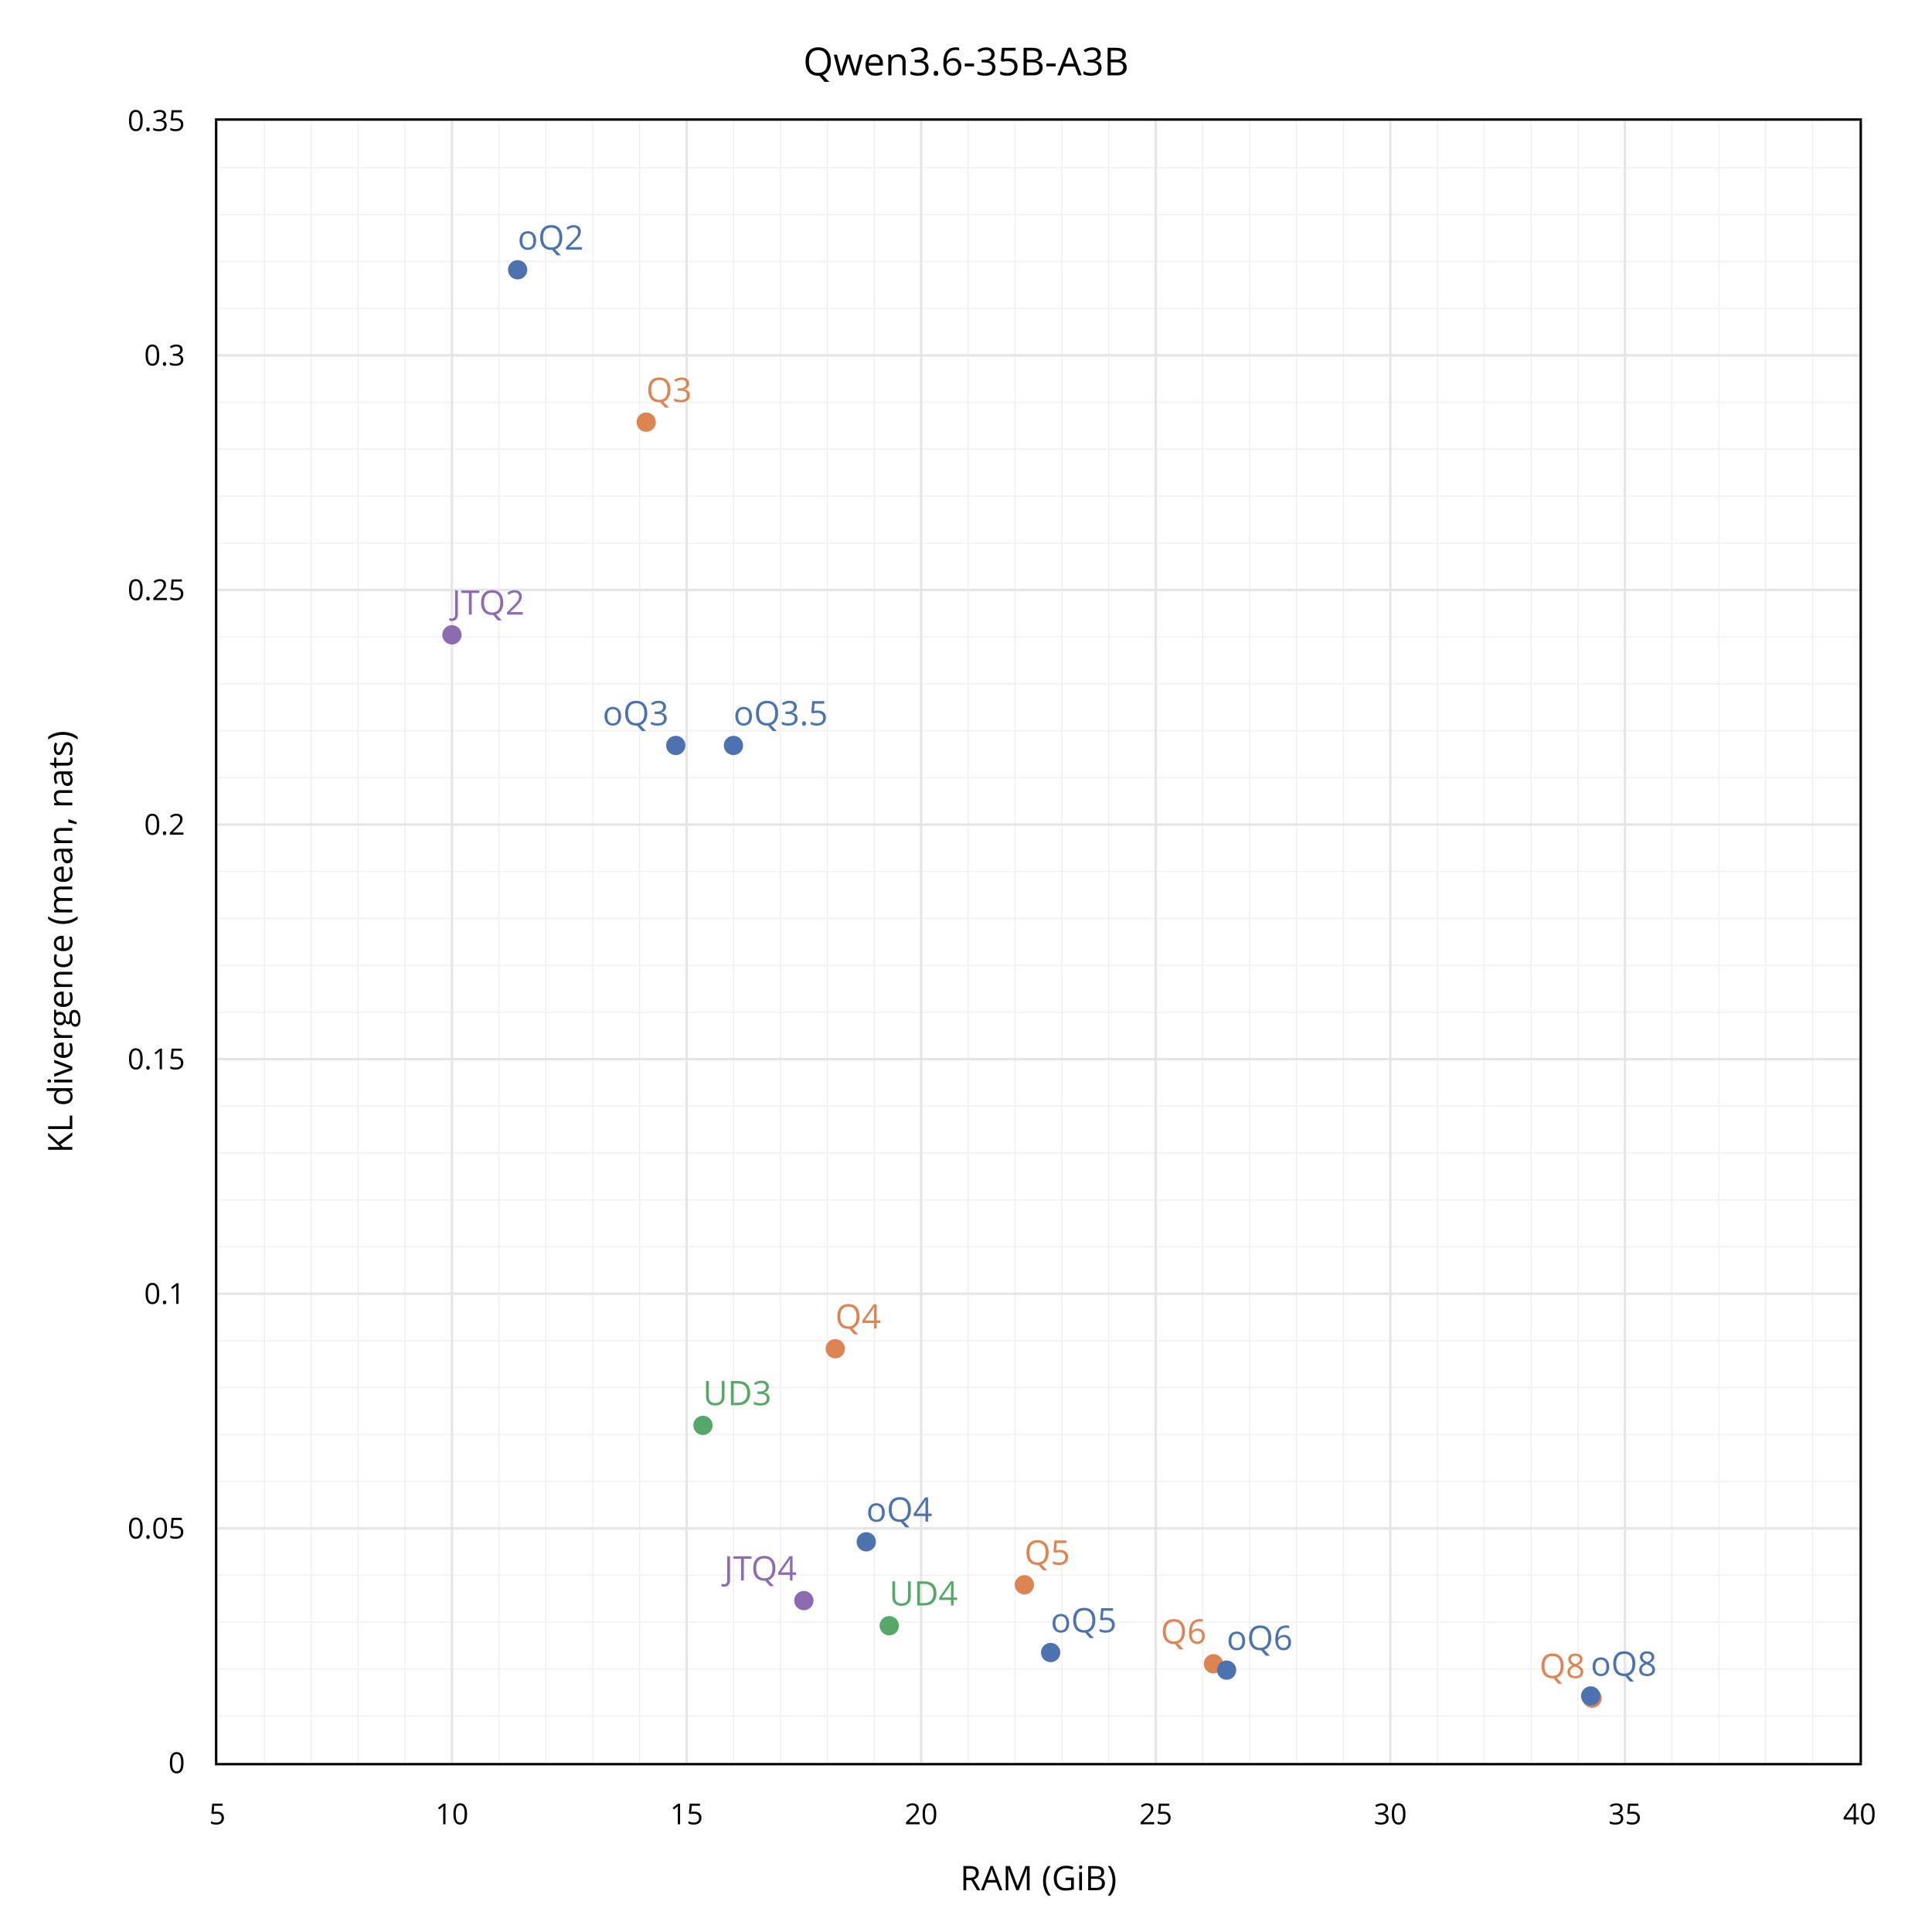
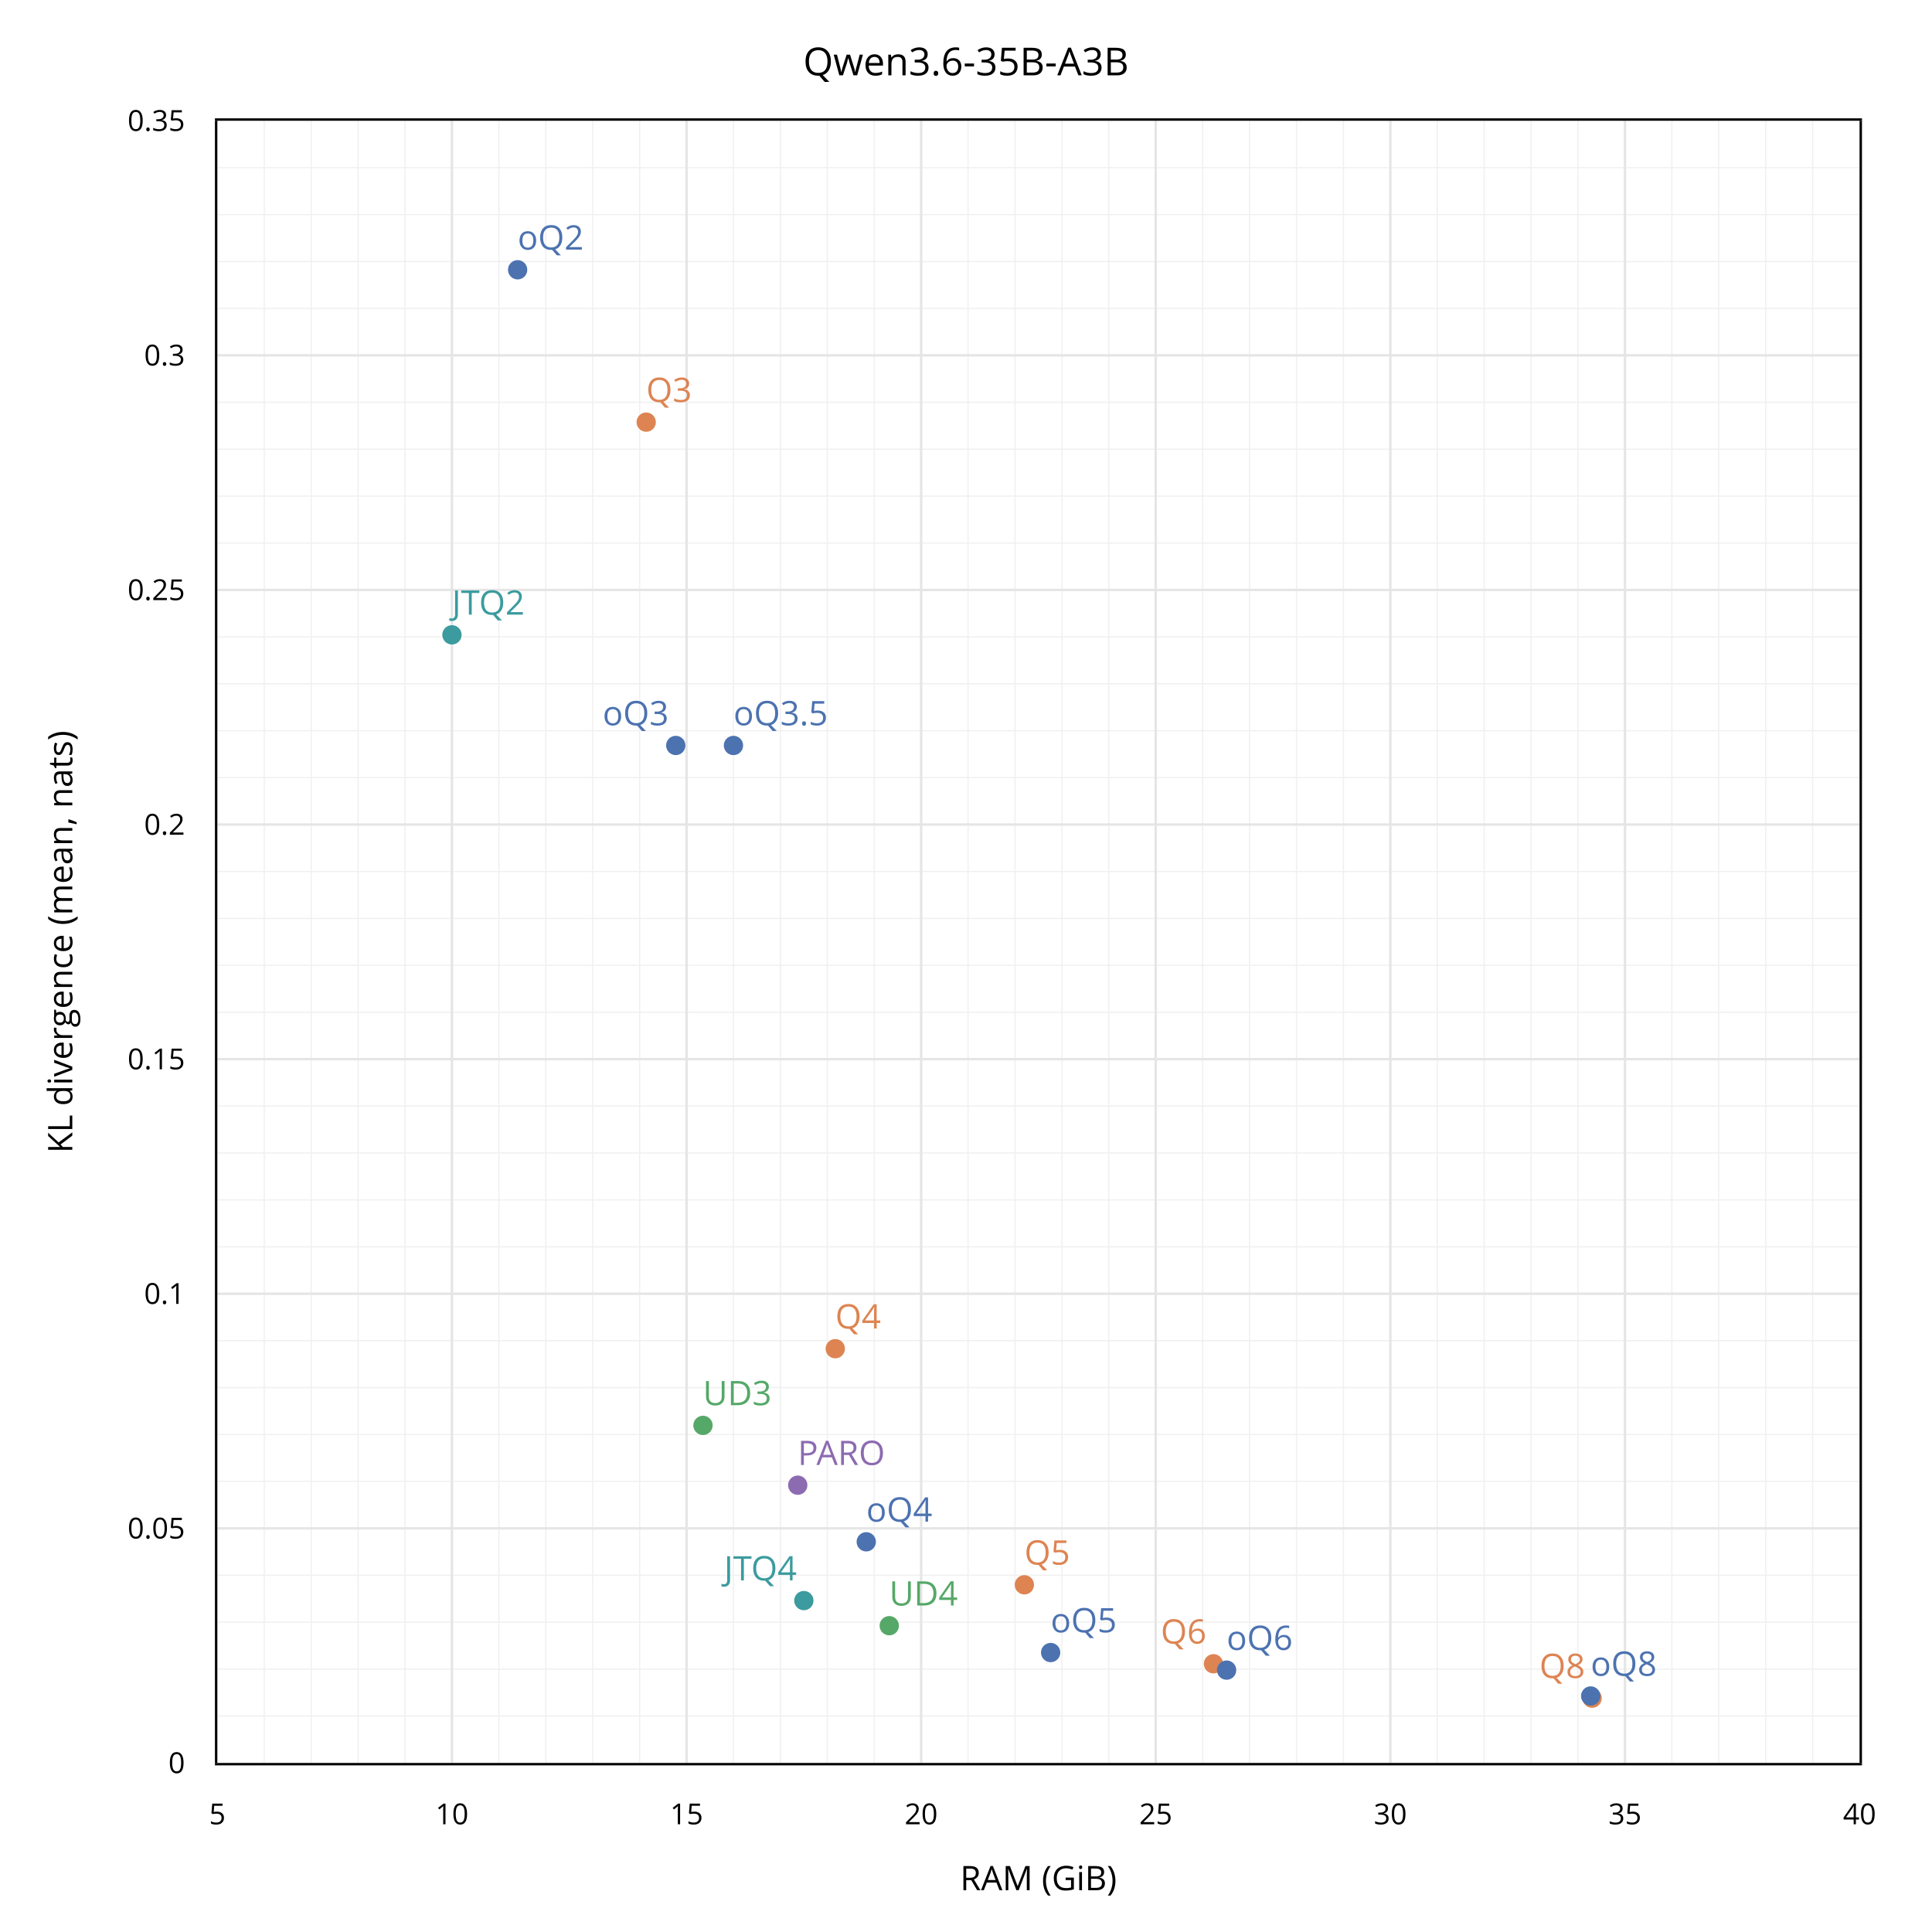
<svg xmlns="http://www.w3.org/2000/svg" class="main-svg" width="800" height="800" style="" viewBox="0 0 800 800">
  <rect x="0" y="0" width="800" height="800" style="fill: rgb(255, 255, 255); fill-opacity: 1;" />
-   <defs id="defs-530751">
+   <defs id="defs-a17a42">
    <g class="clips">
-       <clipPath id="clip530751xyplot" class="plotclip">
+       <clipPath id="clipa17a42xyplot" class="plotclip">
        <rect width="680" height="680" />
      </clipPath>
-       <clipPath class="axesclip" id="clip530751x">
+       <clipPath class="axesclip" id="clipa17a42x">
        <rect x="90" y="0" width="680" height="800" />
      </clipPath>
-       <clipPath class="axesclip" id="clip530751y">
+       <clipPath class="axesclip" id="clipa17a42y">
        <rect x="0" y="50" width="800" height="680" />
      </clipPath>
-       <clipPath class="axesclip" id="clip530751xy">
+       <clipPath class="axesclip" id="clipa17a42xy">
        <rect x="90" y="50" width="680" height="680" />
      </clipPath>
    </g>
    <g class="gradients" />
    <g class="patterns" />
  </defs>
  <g class="bglayer" />
  <g class="layer-below">
    <g class="imagelayer" />
    <g class="shapelayer" />
  </g>
  <g class="cartesianlayer">
    <g class="subplot xy">
      <g class="layer-subplot">
        <g class="shapelayer" />
        <g class="imagelayer" />
      </g>
      <g class="minor-gridlayer">
        <g class="x">
          <path class="xgrid crisp" transform="translate(109.43,0)" d="M0,50v680" style="stroke: rgb(240, 240, 240); stroke-opacity: 1; stroke-width: 0.5px;" />
          <path class="xgrid crisp" transform="translate(128.86,0)" d="M0,50v680" style="stroke: rgb(240, 240, 240); stroke-opacity: 1; stroke-width: 0.5px;" />
          <path class="xgrid crisp" transform="translate(148.29,0)" d="M0,50v680" style="stroke: rgb(240, 240, 240); stroke-opacity: 1; stroke-width: 0.5px;" />
          <path class="xgrid crisp" transform="translate(167.71,0)" d="M0,50v680" style="stroke: rgb(240, 240, 240); stroke-opacity: 1; stroke-width: 0.5px;" />
          <path class="xgrid crisp" transform="translate(206.57,0)" d="M0,50v680" style="stroke: rgb(240, 240, 240); stroke-opacity: 1; stroke-width: 0.5px;" />
          <path class="xgrid crisp" transform="translate(226,0)" d="M0,50v680" style="stroke: rgb(240, 240, 240); stroke-opacity: 1; stroke-width: 0.5px;" />
          <path class="xgrid crisp" transform="translate(245.43,0)" d="M0,50v680" style="stroke: rgb(240, 240, 240); stroke-opacity: 1; stroke-width: 0.5px;" />
          <path class="xgrid crisp" transform="translate(264.86,0)" d="M0,50v680" style="stroke: rgb(240, 240, 240); stroke-opacity: 1; stroke-width: 0.5px;" />
          <path class="xgrid crisp" transform="translate(303.71,0)" d="M0,50v680" style="stroke: rgb(240, 240, 240); stroke-opacity: 1; stroke-width: 0.5px;" />
          <path class="xgrid crisp" transform="translate(323.14,0)" d="M0,50v680" style="stroke: rgb(240, 240, 240); stroke-opacity: 1; stroke-width: 0.5px;" />
          <path class="xgrid crisp" transform="translate(342.57,0)" d="M0,50v680" style="stroke: rgb(240, 240, 240); stroke-opacity: 1; stroke-width: 0.5px;" />
          <path class="xgrid crisp" transform="translate(362,0)" d="M0,50v680" style="stroke: rgb(240, 240, 240); stroke-opacity: 1; stroke-width: 0.5px;" />
          <path class="xgrid crisp" transform="translate(400.86,0)" d="M0,50v680" style="stroke: rgb(240, 240, 240); stroke-opacity: 1; stroke-width: 0.5px;" />
          <path class="xgrid crisp" transform="translate(420.29,0)" d="M0,50v680" style="stroke: rgb(240, 240, 240); stroke-opacity: 1; stroke-width: 0.5px;" />
          <path class="xgrid crisp" transform="translate(439.71,0)" d="M0,50v680" style="stroke: rgb(240, 240, 240); stroke-opacity: 1; stroke-width: 0.5px;" />
          <path class="xgrid crisp" transform="translate(459.14,0)" d="M0,50v680" style="stroke: rgb(240, 240, 240); stroke-opacity: 1; stroke-width: 0.5px;" />
          <path class="xgrid crisp" transform="translate(498,0)" d="M0,50v680" style="stroke: rgb(240, 240, 240); stroke-opacity: 1; stroke-width: 0.5px;" />
          <path class="xgrid crisp" transform="translate(517.43,0)" d="M0,50v680" style="stroke: rgb(240, 240, 240); stroke-opacity: 1; stroke-width: 0.5px;" />
          <path class="xgrid crisp" transform="translate(536.86,0)" d="M0,50v680" style="stroke: rgb(240, 240, 240); stroke-opacity: 1; stroke-width: 0.5px;" />
          <path class="xgrid crisp" transform="translate(556.29,0)" d="M0,50v680" style="stroke: rgb(240, 240, 240); stroke-opacity: 1; stroke-width: 0.5px;" />
          <path class="xgrid crisp" transform="translate(595.14,0)" d="M0,50v680" style="stroke: rgb(240, 240, 240); stroke-opacity: 1; stroke-width: 0.5px;" />
          <path class="xgrid crisp" transform="translate(614.57,0)" d="M0,50v680" style="stroke: rgb(240, 240, 240); stroke-opacity: 1; stroke-width: 0.5px;" />
          <path class="xgrid crisp" transform="translate(634,0)" d="M0,50v680" style="stroke: rgb(240, 240, 240); stroke-opacity: 1; stroke-width: 0.5px;" />
          <path class="xgrid crisp" transform="translate(653.43,0)" d="M0,50v680" style="stroke: rgb(240, 240, 240); stroke-opacity: 1; stroke-width: 0.5px;" />
          <path class="xgrid crisp" transform="translate(692.29,0)" d="M0,50v680" style="stroke: rgb(240, 240, 240); stroke-opacity: 1; stroke-width: 0.5px;" />
          <path class="xgrid crisp" transform="translate(711.71,0)" d="M0,50v680" style="stroke: rgb(240, 240, 240); stroke-opacity: 1; stroke-width: 0.5px;" />
          <path class="xgrid crisp" transform="translate(731.14,0)" d="M0,50v680" style="stroke: rgb(240, 240, 240); stroke-opacity: 1; stroke-width: 0.5px;" />
          <path class="xgrid crisp" transform="translate(750.57,0)" d="M0,50v680" style="stroke: rgb(240, 240, 240); stroke-opacity: 1; stroke-width: 0.5px;" />
        </g>
        <g class="y">
          <path class="ygrid crisp" transform="translate(0,710.57)" d="M90,0h680" style="stroke: rgb(240, 240, 240); stroke-opacity: 1; stroke-width: 0.5px;" />
          <path class="ygrid crisp" transform="translate(0,691.14)" d="M90,0h680" style="stroke: rgb(240, 240, 240); stroke-opacity: 1; stroke-width: 0.5px;" />
          <path class="ygrid crisp" transform="translate(0,671.71)" d="M90,0h680" style="stroke: rgb(240, 240, 240); stroke-opacity: 1; stroke-width: 0.5px;" />
          <path class="ygrid crisp" transform="translate(0,652.29)" d="M90,0h680" style="stroke: rgb(240, 240, 240); stroke-opacity: 1; stroke-width: 0.5px;" />
          <path class="ygrid crisp" transform="translate(0,613.43)" d="M90,0h680" style="stroke: rgb(240, 240, 240); stroke-opacity: 1; stroke-width: 0.5px;" />
          <path class="ygrid crisp" transform="translate(0,594)" d="M90,0h680" style="stroke: rgb(240, 240, 240); stroke-opacity: 1; stroke-width: 0.5px;" />
          <path class="ygrid crisp" transform="translate(0,574.57)" d="M90,0h680" style="stroke: rgb(240, 240, 240); stroke-opacity: 1; stroke-width: 0.5px;" />
          <path class="ygrid crisp" transform="translate(0,555.14)" d="M90,0h680" style="stroke: rgb(240, 240, 240); stroke-opacity: 1; stroke-width: 0.5px;" />
          <path class="ygrid crisp" transform="translate(0,516.29)" d="M90,0h680" style="stroke: rgb(240, 240, 240); stroke-opacity: 1; stroke-width: 0.5px;" />
          <path class="ygrid crisp" transform="translate(0,496.86)" d="M90,0h680" style="stroke: rgb(240, 240, 240); stroke-opacity: 1; stroke-width: 0.5px;" />
          <path class="ygrid crisp" transform="translate(0,477.43)" d="M90,0h680" style="stroke: rgb(240, 240, 240); stroke-opacity: 1; stroke-width: 0.5px;" />
          <path class="ygrid crisp" transform="translate(0,458)" d="M90,0h680" style="stroke: rgb(240, 240, 240); stroke-opacity: 1; stroke-width: 0.5px;" />
          <path class="ygrid crisp" transform="translate(0,419.14)" d="M90,0h680" style="stroke: rgb(240, 240, 240); stroke-opacity: 1; stroke-width: 0.5px;" />
          <path class="ygrid crisp" transform="translate(0,399.71)" d="M90,0h680" style="stroke: rgb(240, 240, 240); stroke-opacity: 1; stroke-width: 0.5px;" />
          <path class="ygrid crisp" transform="translate(0,380.29)" d="M90,0h680" style="stroke: rgb(240, 240, 240); stroke-opacity: 1; stroke-width: 0.5px;" />
          <path class="ygrid crisp" transform="translate(0,360.86)" d="M90,0h680" style="stroke: rgb(240, 240, 240); stroke-opacity: 1; stroke-width: 0.5px;" />
          <path class="ygrid crisp" transform="translate(0,322)" d="M90,0h680" style="stroke: rgb(240, 240, 240); stroke-opacity: 1; stroke-width: 0.5px;" />
          <path class="ygrid crisp" transform="translate(0,302.57)" d="M90,0h680" style="stroke: rgb(240, 240, 240); stroke-opacity: 1; stroke-width: 0.5px;" />
          <path class="ygrid crisp" transform="translate(0,283.14)" d="M90,0h680" style="stroke: rgb(240, 240, 240); stroke-opacity: 1; stroke-width: 0.5px;" />
          <path class="ygrid crisp" transform="translate(0,263.71)" d="M90,0h680" style="stroke: rgb(240, 240, 240); stroke-opacity: 1; stroke-width: 0.5px;" />
          <path class="ygrid crisp" transform="translate(0,224.86)" d="M90,0h680" style="stroke: rgb(240, 240, 240); stroke-opacity: 1; stroke-width: 0.5px;" />
          <path class="ygrid crisp" transform="translate(0,205.43)" d="M90,0h680" style="stroke: rgb(240, 240, 240); stroke-opacity: 1; stroke-width: 0.5px;" />
          <path class="ygrid crisp" transform="translate(0,186)" d="M90,0h680" style="stroke: rgb(240, 240, 240); stroke-opacity: 1; stroke-width: 0.5px;" />
          <path class="ygrid crisp" transform="translate(0,166.57)" d="M90,0h680" style="stroke: rgb(240, 240, 240); stroke-opacity: 1; stroke-width: 0.5px;" />
          <path class="ygrid crisp" transform="translate(0,127.71)" d="M90,0h680" style="stroke: rgb(240, 240, 240); stroke-opacity: 1; stroke-width: 0.5px;" />
          <path class="ygrid crisp" transform="translate(0,108.29)" d="M90,0h680" style="stroke: rgb(240, 240, 240); stroke-opacity: 1; stroke-width: 0.5px;" />
          <path class="ygrid crisp" transform="translate(0,88.86)" d="M90,0h680" style="stroke: rgb(240, 240, 240); stroke-opacity: 1; stroke-width: 0.5px;" />
          <path class="ygrid crisp" transform="translate(0,69.43)" d="M90,0h680" style="stroke: rgb(240, 240, 240); stroke-opacity: 1; stroke-width: 0.5px;" />
        </g>
      </g>
      <g class="gridlayer">
        <g class="x">
          <path class="xgrid crisp" transform="translate(187.14,0)" d="M0,50v680" style="stroke: rgb(229, 229, 229); stroke-opacity: 1; stroke-width: 1px;" />
          <path class="xgrid crisp" transform="translate(284.29,0)" d="M0,50v680" style="stroke: rgb(229, 229, 229); stroke-opacity: 1; stroke-width: 1px;" />
          <path class="xgrid crisp" transform="translate(381.43,0)" d="M0,50v680" style="stroke: rgb(229, 229, 229); stroke-opacity: 1; stroke-width: 1px;" />
          <path class="xgrid crisp" transform="translate(478.57,0)" d="M0,50v680" style="stroke: rgb(229, 229, 229); stroke-opacity: 1; stroke-width: 1px;" />
          <path class="xgrid crisp" transform="translate(575.71,0)" d="M0,50v680" style="stroke: rgb(229, 229, 229); stroke-opacity: 1; stroke-width: 1px;" />
          <path class="xgrid crisp" transform="translate(672.86,0)" d="M0,50v680" style="stroke: rgb(229, 229, 229); stroke-opacity: 1; stroke-width: 1px;" />
        </g>
        <g class="y">
          <path class="ygrid crisp" transform="translate(0,632.86)" d="M90,0h680" style="stroke: rgb(229, 229, 229); stroke-opacity: 1; stroke-width: 1px;" />
          <path class="ygrid crisp" transform="translate(0,535.71)" d="M90,0h680" style="stroke: rgb(229, 229, 229); stroke-opacity: 1; stroke-width: 1px;" />
          <path class="ygrid crisp" transform="translate(0,438.57)" d="M90,0h680" style="stroke: rgb(229, 229, 229); stroke-opacity: 1; stroke-width: 1px;" />
          <path class="ygrid crisp" transform="translate(0,341.43)" d="M90,0h680" style="stroke: rgb(229, 229, 229); stroke-opacity: 1; stroke-width: 1px;" />
          <path class="ygrid crisp" transform="translate(0,244.29)" d="M90,0h680" style="stroke: rgb(229, 229, 229); stroke-opacity: 1; stroke-width: 1px;" />
          <path class="ygrid crisp" transform="translate(0,147.14)" d="M90,0h680" style="stroke: rgb(229, 229, 229); stroke-opacity: 1; stroke-width: 1px;" />
        </g>
      </g>
      <g class="zerolinelayer" />
      <g class="layer-between">
        <g class="shapelayer" />
        <g class="imagelayer" />
      </g>
      <path class="xlines-below" />
      <path class="ylines-below" />
      <g class="overlines-below" />
      <g class="xaxislayer-below" />
      <g class="yaxislayer-below" />
      <g class="overaxes-below" />
      <g class="overplot">
-         <g class="xy" transform="translate(90,50)" clip-path="url(#clip530751xyplot)">
+         <g class="xy" transform="translate(90,50)" clip-path="url(#clipa17a42xyplot)">
          <g class="scatterlayer mlayer">
-             <g class="trace scatter tracee09c85" style="stroke-miterlimit: 2; opacity: 1;">
+             <g class="trace scatter trace4c3586" style="stroke-miterlimit: 2; opacity: 1;">
              <g class="fills" />
              <g class="errorbars" />
              <g class="lines" />
              <g class="points">
                <path class="point" transform="translate(177.58,124.8)" d="M4,0A4,4 0 1,1 0,-4A4,4 0 0,1 4,0Z" style="opacity: 1; stroke-width: 0px; fill: rgb(221, 132, 82); fill-opacity: 1;" />
                <path class="point" transform="translate(255.87,508.47)" d="M4,0A4,4 0 1,1 0,-4A4,4 0 0,1 4,0Z" style="opacity: 1; stroke-width: 0px; fill: rgb(221, 132, 82); fill-opacity: 1;" />
                <path class="point" transform="translate(334.17,606.23)" d="M4,0A4,4 0 1,1 0,-4A4,4 0 0,1 4,0Z" style="opacity: 1; stroke-width: 0px; fill: rgb(221, 132, 82); fill-opacity: 1;" />
                <path class="point" transform="translate(412.47,638.93)" d="M4,0A4,4 0 1,1 0,-4A4,4 0 0,1 4,0Z" style="opacity: 1; stroke-width: 0px; fill: rgb(221, 132, 82); fill-opacity: 1;" />
                <path class="point" transform="translate(569.26,653.18)" d="M4,0A4,4 0 1,1 0,-4A4,4 0 0,1 4,0Z" style="opacity: 1; stroke-width: 0px; fill: rgb(221, 132, 82); fill-opacity: 1;" />
              </g>
              <g class="text" />
            </g>
-             <g class="trace scatter trace02da32" style="stroke-miterlimit: 2; opacity: 1;">
+             <g class="trace scatter trace6872d7" style="stroke-miterlimit: 2; opacity: 1;">
              <g class="fills" />
              <g class="errorbars" />
              <g class="lines" />
              <g class="points" />
              <g class="text">
                <g class="textpoint" transform="translate(0,-3.5)">
                  <text x="177.58" y="119.94" text-anchor="start" style="font-family: 'Open Sans', verdana, arial, sans-serif; font-size: 14px; fill: rgb(221, 132, 82); fill-opacity: 1; white-space: pre;">Q3</text>
                </g>
                <g class="textpoint" transform="translate(0,-3.5)">
                  <text x="255.87" y="503.61" text-anchor="start" style="font-family: 'Open Sans', verdana, arial, sans-serif; font-size: 14px; fill: rgb(221, 132, 82); fill-opacity: 1; white-space: pre;">Q4</text>
                </g>
                <g class="textpoint" transform="translate(0,-3.5)">
                  <text x="334.17" y="601.37" text-anchor="start" style="font-family: 'Open Sans', verdana, arial, sans-serif; font-size: 14px; fill: rgb(221, 132, 82); fill-opacity: 1; white-space: pre;">Q5</text>
                </g>
                <g class="textpoint" transform="translate(0,-3.5)">
                  <text x="409.55" y="634.08" text-anchor="end" style="font-family: 'Open Sans', verdana, arial, sans-serif; font-size: 14px; fill: rgb(221, 132, 82); fill-opacity: 1; white-space: pre;">Q6</text>
                </g>
                <g class="textpoint" transform="translate(0,-3.5)">
                  <text x="566.34" y="648.32" text-anchor="end" style="font-family: 'Open Sans', verdana, arial, sans-serif; font-size: 14px; fill: rgb(221, 132, 82); fill-opacity: 1; white-space: pre;">Q8</text>
                </g>
              </g>
            </g>
-             <g class="trace scatter tracead27e9" style="stroke-miterlimit: 2; opacity: 1;">
+             <g class="trace scatter trace2be737" style="stroke-miterlimit: 2; opacity: 1;">
              <g class="fills" />
              <g class="errorbars" />
              <g class="lines" />
              <g class="points">
                <path class="point" transform="translate(124.34,61.71)" d="M4,0A4,4 0 1,1 0,-4A4,4 0 0,1 4,0Z" style="opacity: 1; stroke-width: 0px; fill: rgb(76, 114, 176); fill-opacity: 1;" />
                <path class="point" transform="translate(189.82,258.68)" d="M4,0A4,4 0 1,1 0,-4A4,4 0 0,1 4,0Z" style="opacity: 1; stroke-width: 0px; fill: rgb(76, 114, 176); fill-opacity: 1;" />
                <path class="point" transform="translate(213.71,258.68)" d="M4,0A4,4 0 1,1 0,-4A4,4 0 0,1 4,0Z" style="opacity: 1; stroke-width: 0px; fill: rgb(76, 114, 176); fill-opacity: 1;" />
                <path class="point" transform="translate(268.7,588.43)" d="M4,0A4,4 0 1,1 0,-4A4,4 0 0,1 4,0Z" style="opacity: 1; stroke-width: 0px; fill: rgb(76, 114, 176); fill-opacity: 1;" />
                <path class="point" transform="translate(345.05,634.28)" d="M4,0A4,4 0 1,1 0,-4A4,4 0 0,1 4,0Z" style="opacity: 1; stroke-width: 0px; fill: rgb(76, 114, 176); fill-opacity: 1;" />
                <path class="point" transform="translate(417.91,641.56)" d="M4,0A4,4 0 1,1 0,-4A4,4 0 0,1 4,0Z" style="opacity: 1; stroke-width: 0px; fill: rgb(76, 114, 176); fill-opacity: 1;" />
                <path class="point" transform="translate(568.67,652.27)" d="M4,0A4,4 0 1,1 0,-4A4,4 0 0,1 4,0Z" style="opacity: 1; stroke-width: 0px; fill: rgb(76, 114, 176); fill-opacity: 1;" />
              </g>
              <g class="text" />
            </g>
-             <g class="trace scatter trace64ca71" style="stroke-miterlimit: 2; opacity: 1;">
+             <g class="trace scatter trace229a5b" style="stroke-miterlimit: 2; opacity: 1;">
              <g class="fills" />
              <g class="errorbars" />
              <g class="lines" />
              <g class="points" />
              <g class="text">
                <g class="textpoint" transform="translate(0,-3.5)">
                  <text x="124.34" y="56.85" text-anchor="start" style="font-family: 'Open Sans', verdana, arial, sans-serif; font-size: 14px; fill: rgb(76, 114, 176); fill-opacity: 1; white-space: pre;">oQ2</text>
                </g>
                <g class="textpoint" transform="translate(0,-3.5)">
                  <text x="186.9" y="253.82" text-anchor="end" style="font-family: 'Open Sans', verdana, arial, sans-serif; font-size: 14px; fill: rgb(76, 114, 176); fill-opacity: 1; white-space: pre;">oQ3</text>
                </g>
                <g class="textpoint" transform="translate(0,-3.5)">
                  <text x="213.71" y="253.82" text-anchor="start" style="font-family: 'Open Sans', verdana, arial, sans-serif; font-size: 14px; fill: rgb(76, 114, 176); fill-opacity: 1; white-space: pre;">oQ3.5</text>
                </g>
                <g class="textpoint" transform="translate(0,-3.5)">
                  <text x="268.7" y="583.57" text-anchor="start" style="font-family: 'Open Sans', verdana, arial, sans-serif; font-size: 14px; fill: rgb(76, 114, 176); fill-opacity: 1; white-space: pre;">oQ4</text>
                </g>
                <g class="textpoint" transform="translate(0,-3.5)">
                  <text x="345.05" y="629.42" text-anchor="start" style="font-family: 'Open Sans', verdana, arial, sans-serif; font-size: 14px; fill: rgb(76, 114, 176); fill-opacity: 1; white-space: pre;">oQ5</text>
                </g>
                <g class="textpoint" transform="translate(0,-3.5)">
                  <text x="417.91" y="636.71" text-anchor="start" style="font-family: 'Open Sans', verdana, arial, sans-serif; font-size: 14px; fill: rgb(76, 114, 176); fill-opacity: 1; white-space: pre;">oQ6</text>
                </g>
                <g class="textpoint" transform="translate(0,-3.5)">
                  <text x="568.67" y="647.41" text-anchor="start" style="font-family: 'Open Sans', verdana, arial, sans-serif; font-size: 14px; fill: rgb(76, 114, 176); fill-opacity: 1; white-space: pre;">oQ8</text>
                </g>
              </g>
            </g>
-             <g class="trace scatter trace4b6146" style="stroke-miterlimit: 2; opacity: 1;">
+             <g class="trace scatter trace821a35" style="stroke-miterlimit: 2; opacity: 1;">
              <g class="fills" />
              <g class="errorbars" />
              <g class="lines" />
              <g class="points">
                <path class="point" transform="translate(201.09,540.22)" d="M4,0A4,4 0 1,1 0,-4A4,4 0 0,1 4,0Z" style="opacity: 1; stroke-width: 0px; fill: rgb(85, 168, 104); fill-opacity: 1;" />
                <path class="point" transform="translate(278.22,623.17)" d="M4,0A4,4 0 1,1 0,-4A4,4 0 0,1 4,0Z" style="opacity: 1; stroke-width: 0px; fill: rgb(85, 168, 104); fill-opacity: 1;" />
              </g>
              <g class="text" />
            </g>
-             <g class="trace scatter traceb59803" style="stroke-miterlimit: 2; opacity: 1;">
+             <g class="trace scatter trace9882de" style="stroke-miterlimit: 2; opacity: 1;">
              <g class="fills" />
              <g class="errorbars" />
              <g class="lines" />
              <g class="points" />
              <g class="text">
                <g class="textpoint" transform="translate(0,-3.5)">
                  <text x="201.09" y="535.36" text-anchor="start" style="font-family: 'Open Sans', verdana, arial, sans-serif; font-size: 14px; fill: rgb(85, 168, 104); fill-opacity: 1; white-space: pre;">UD3</text>
                </g>
                <g class="textpoint" transform="translate(0,-3.5)">
                  <text x="278.22" y="618.31" text-anchor="start" style="font-family: 'Open Sans', verdana, arial, sans-serif; font-size: 14px; fill: rgb(85, 168, 104); fill-opacity: 1; white-space: pre;">UD4</text>
                </g>
              </g>
            </g>
-             <g class="trace scatter tracee0984d" style="stroke-miterlimit: 2; opacity: 1;">
-               <g class="fills" />
-               <g class="errorbars" />
-               <g class="lines" />
-               <g class="points">
-                 <path class="point" transform="translate(97.14,212.87)" d="M4,0A4,4 0 1,1 0,-4A4,4 0 0,1 4,0Z" style="opacity: 1; stroke-width: 0px; fill: rgb(140, 107, 177); fill-opacity: 1;" />
-                 <path class="point" transform="translate(242.86,612.77)" d="M4,0A4,4 0 1,1 0,-4A4,4 0 0,1 4,0Z" style="opacity: 1; stroke-width: 0px; fill: rgb(140, 107, 177); fill-opacity: 1;" />
-               </g>
-               <g class="text" />
-             </g>
-             <g class="trace scatter trace9a966a" style="stroke-miterlimit: 2; opacity: 1;">
-               <g class="fills" />
-               <g class="errorbars" />
-               <g class="lines" />
-               <g class="points" />
-               <g class="text">
-                 <g class="textpoint" transform="translate(0,-3.5)">
-                   <text x="97.14" y="208.01" text-anchor="start" style="font-family: 'Open Sans', verdana, arial, sans-serif; font-size: 14px; fill: rgb(140, 107, 177); fill-opacity: 1; white-space: pre;">JTQ2</text>
-                 </g>
-                 <g class="textpoint" transform="translate(0,-3.5)">
-                   <text x="239.94" y="607.91" text-anchor="end" style="font-family: 'Open Sans', verdana, arial, sans-serif; font-size: 14px; fill: rgb(140, 107, 177); fill-opacity: 1; white-space: pre;">JTQ4</text>
+             <g class="trace scatter trace9cbcf3" style="stroke-miterlimit: 2; opacity: 1;">
+               <g class="fills" />
+               <g class="errorbars" />
+               <g class="lines" />
+               <g class="points">
+                 <path class="point" transform="translate(240.33,564.98)" d="M4,0A4,4 0 1,1 0,-4A4,4 0 0,1 4,0Z" style="opacity: 1; stroke-width: 0px; fill: rgb(140, 107, 177); fill-opacity: 1;" />
+               </g>
+               <g class="text" />
+             </g>
+             <g class="trace scatter traceee9135" style="stroke-miterlimit: 2; opacity: 1;">
+               <g class="fills" />
+               <g class="errorbars" />
+               <g class="lines" />
+               <g class="points" />
+               <g class="text">
+                 <g class="textpoint" transform="translate(0,-3.5)">
+                   <text x="240.33" y="560.12" text-anchor="start" style="font-family: 'Open Sans', verdana, arial, sans-serif; font-size: 14px; fill: rgb(140, 107, 177); fill-opacity: 1; white-space: pre;">PARO</text>
+                 </g>
+               </g>
+             </g>
+             <g class="trace scatter tracee91e5e" style="stroke-miterlimit: 2; opacity: 1;">
+               <g class="fills" />
+               <g class="errorbars" />
+               <g class="lines" />
+               <g class="points">
+                 <path class="point" transform="translate(97.14,212.87)" d="M4,0A4,4 0 1,1 0,-4A4,4 0 0,1 4,0Z" style="opacity: 1; stroke-width: 0px; fill: rgb(59, 155, 158); fill-opacity: 1;" />
+                 <path class="point" transform="translate(242.86,612.77)" d="M4,0A4,4 0 1,1 0,-4A4,4 0 0,1 4,0Z" style="opacity: 1; stroke-width: 0px; fill: rgb(59, 155, 158); fill-opacity: 1;" />
+               </g>
+               <g class="text" />
+             </g>
+             <g class="trace scatter tracee2c9fb" style="stroke-miterlimit: 2; opacity: 1;">
+               <g class="fills" />
+               <g class="errorbars" />
+               <g class="lines" />
+               <g class="points" />
+               <g class="text">
+                 <g class="textpoint" transform="translate(0,-3.5)">
+                   <text x="97.14" y="208.01" text-anchor="start" style="font-family: 'Open Sans', verdana, arial, sans-serif; font-size: 14px; fill: rgb(59, 155, 158); fill-opacity: 1; white-space: pre;">JTQ2</text>
+                 </g>
+                 <g class="textpoint" transform="translate(0,-3.5)">
+                   <text x="239.94" y="607.91" text-anchor="end" style="font-family: 'Open Sans', verdana, arial, sans-serif; font-size: 14px; fill: rgb(59, 155, 158); fill-opacity: 1; white-space: pre;">JTQ4</text>
                </g>
              </g>
            </g>
          </g>
        </g>
      </g>
      <g class="zerolinelayer-above" />
      <path class="xlines-above crisp" d="M89,730.5H771M89,49.5H771" style="fill: none; stroke-width: 1px; stroke: rgb(0, 0, 0); stroke-opacity: 1;" />
      <path class="ylines-above crisp" d="M89.5,50V730M770.5,50V730" style="fill: none; stroke-width: 1px; stroke: rgb(0, 0, 0); stroke-opacity: 1;" />
      <g class="overlines-above" />
      <g class="xaxislayer-above">
        <g class="xtick">
          <text text-anchor="middle" x="0" y="745.4" transform="translate(90,10)" style="font-family: 'Open Sans', verdana, arial, sans-serif; font-size: 12px; fill: rgb(0, 0, 0); fill-opacity: 1; white-space: pre;">5</text>
        </g>
        <g class="xtick">
          <text text-anchor="middle" x="0" y="745.4" style="font-family: 'Open Sans', verdana, arial, sans-serif; font-size: 12px; fill: rgb(0, 0, 0); fill-opacity: 1; white-space: pre;" transform="translate(187.14,10)">10</text>
        </g>
        <g class="xtick">
          <text text-anchor="middle" x="0" y="745.4" style="font-family: 'Open Sans', verdana, arial, sans-serif; font-size: 12px; fill: rgb(0, 0, 0); fill-opacity: 1; white-space: pre;" transform="translate(284.29,10)">15</text>
        </g>
        <g class="xtick">
          <text text-anchor="middle" x="0" y="745.4" style="font-family: 'Open Sans', verdana, arial, sans-serif; font-size: 12px; fill: rgb(0, 0, 0); fill-opacity: 1; white-space: pre;" transform="translate(381.43,10)">20</text>
        </g>
        <g class="xtick">
          <text text-anchor="middle" x="0" y="745.4" style="font-family: 'Open Sans', verdana, arial, sans-serif; font-size: 12px; fill: rgb(0, 0, 0); fill-opacity: 1; white-space: pre;" transform="translate(478.57,10)">25</text>
        </g>
        <g class="xtick">
          <text text-anchor="middle" x="0" y="745.4" style="font-family: 'Open Sans', verdana, arial, sans-serif; font-size: 12px; fill: rgb(0, 0, 0); fill-opacity: 1; white-space: pre;" transform="translate(575.71,10)">30</text>
        </g>
        <g class="xtick">
          <text text-anchor="middle" x="0" y="745.4" style="font-family: 'Open Sans', verdana, arial, sans-serif; font-size: 12px; fill: rgb(0, 0, 0); fill-opacity: 1; white-space: pre;" transform="translate(672.86,10)">35</text>
        </g>
        <g class="xtick">
          <text text-anchor="middle" x="0" y="745.4" style="font-family: 'Open Sans', verdana, arial, sans-serif; font-size: 12px; fill: rgb(0, 0, 0); fill-opacity: 1; white-space: pre;" transform="translate(770,10)">40</text>
        </g>
      </g>
      <g class="yaxislayer-above">
        <g class="ytick">
          <text text-anchor="end" x="86.6" y="4.2" transform="translate(-10,730)" style="font-family: 'Open Sans', verdana, arial, sans-serif; font-size: 12px; fill: rgb(0, 0, 0); fill-opacity: 1; white-space: pre;">0</text>
        </g>
        <g class="ytick">
          <text text-anchor="end" x="86.6" y="4.2" style="font-family: 'Open Sans', verdana, arial, sans-serif; font-size: 12px; fill: rgb(0, 0, 0); fill-opacity: 1; white-space: pre;" transform="translate(-10,632.86)">0.05</text>
        </g>
        <g class="ytick">
          <text text-anchor="end" x="86.6" y="4.2" style="font-family: 'Open Sans', verdana, arial, sans-serif; font-size: 12px; fill: rgb(0, 0, 0); fill-opacity: 1; white-space: pre;" transform="translate(-10,535.71)">0.1</text>
        </g>
        <g class="ytick">
          <text text-anchor="end" x="86.6" y="4.2" style="font-family: 'Open Sans', verdana, arial, sans-serif; font-size: 12px; fill: rgb(0, 0, 0); fill-opacity: 1; white-space: pre;" transform="translate(-10,438.57)">0.15</text>
        </g>
        <g class="ytick">
          <text text-anchor="end" x="86.6" y="4.2" style="font-family: 'Open Sans', verdana, arial, sans-serif; font-size: 12px; fill: rgb(0, 0, 0); fill-opacity: 1; white-space: pre;" transform="translate(-10,341.43)">0.2</text>
        </g>
        <g class="ytick">
          <text text-anchor="end" x="86.6" y="4.2" style="font-family: 'Open Sans', verdana, arial, sans-serif; font-size: 12px; fill: rgb(0, 0, 0); fill-opacity: 1; white-space: pre;" transform="translate(-10,244.29)">0.25</text>
        </g>
        <g class="ytick">
          <text text-anchor="end" x="86.6" y="4.2" style="font-family: 'Open Sans', verdana, arial, sans-serif; font-size: 12px; fill: rgb(0, 0, 0); fill-opacity: 1; white-space: pre;" transform="translate(-10,147.14)">0.3</text>
        </g>
        <g class="ytick">
          <text text-anchor="end" x="86.6" y="4.2" style="font-family: 'Open Sans', verdana, arial, sans-serif; font-size: 12px; fill: rgb(0, 0, 0); fill-opacity: 1; white-space: pre;" transform="translate(-10,50)">0.35</text>
        </g>
      </g>
      <g class="overaxes-above" />
    </g>
  </g>
  <g class="polarlayer" />
  <g class="smithlayer" />
  <g class="ternarylayer" />
  <g class="geolayer" />
  <g class="funnelarealayer" />
  <g class="pielayer" />
  <g class="iciclelayer" />
  <g class="treemaplayer" />
  <g class="sunburstlayer" />
  <g class="glimages" />
-   <defs id="topdefs-530751">
+   <defs id="topdefs-a17a42">
    <g class="clips" />
  </defs>
  <g class="layer-above">
    <g class="imagelayer" />
    <g class="shapelayer" />
  </g>
  <g class="infolayer">
    <g class="g-gtitle">
      <text class="gtitle" x="400" y="20" text-anchor="middle" dy="0.7em" style="opacity: 1; font-family: 'Open Sans', verdana, arial, sans-serif; font-size: 16px; fill: rgb(0, 0, 0); fill-opacity: 1; white-space: pre;">Qwen3.6-35B-A3B</text>
    </g>
    <g class="g-xtitle">
      <text class="xtitle" x="430" y="782.7" text-anchor="middle" style="opacity: 1; font-family: 'Open Sans', verdana, arial, sans-serif; font-size: 14px; fill: rgb(0, 0, 0); fill-opacity: 1; white-space: pre;">RAM (GiB)</text>
    </g>
    <g class="g-ytitle">
      <text class="ytitle" transform="rotate(-90,29.93398,390)" x="29.934" y="390" text-anchor="middle" style="opacity: 1; font-family: 'Open Sans', verdana, arial, sans-serif; font-size: 14px; fill: rgb(0, 0, 0); fill-opacity: 1; white-space: pre;">KL divergence (mean, nats)</text>
    </g>
  </g>
</svg>
